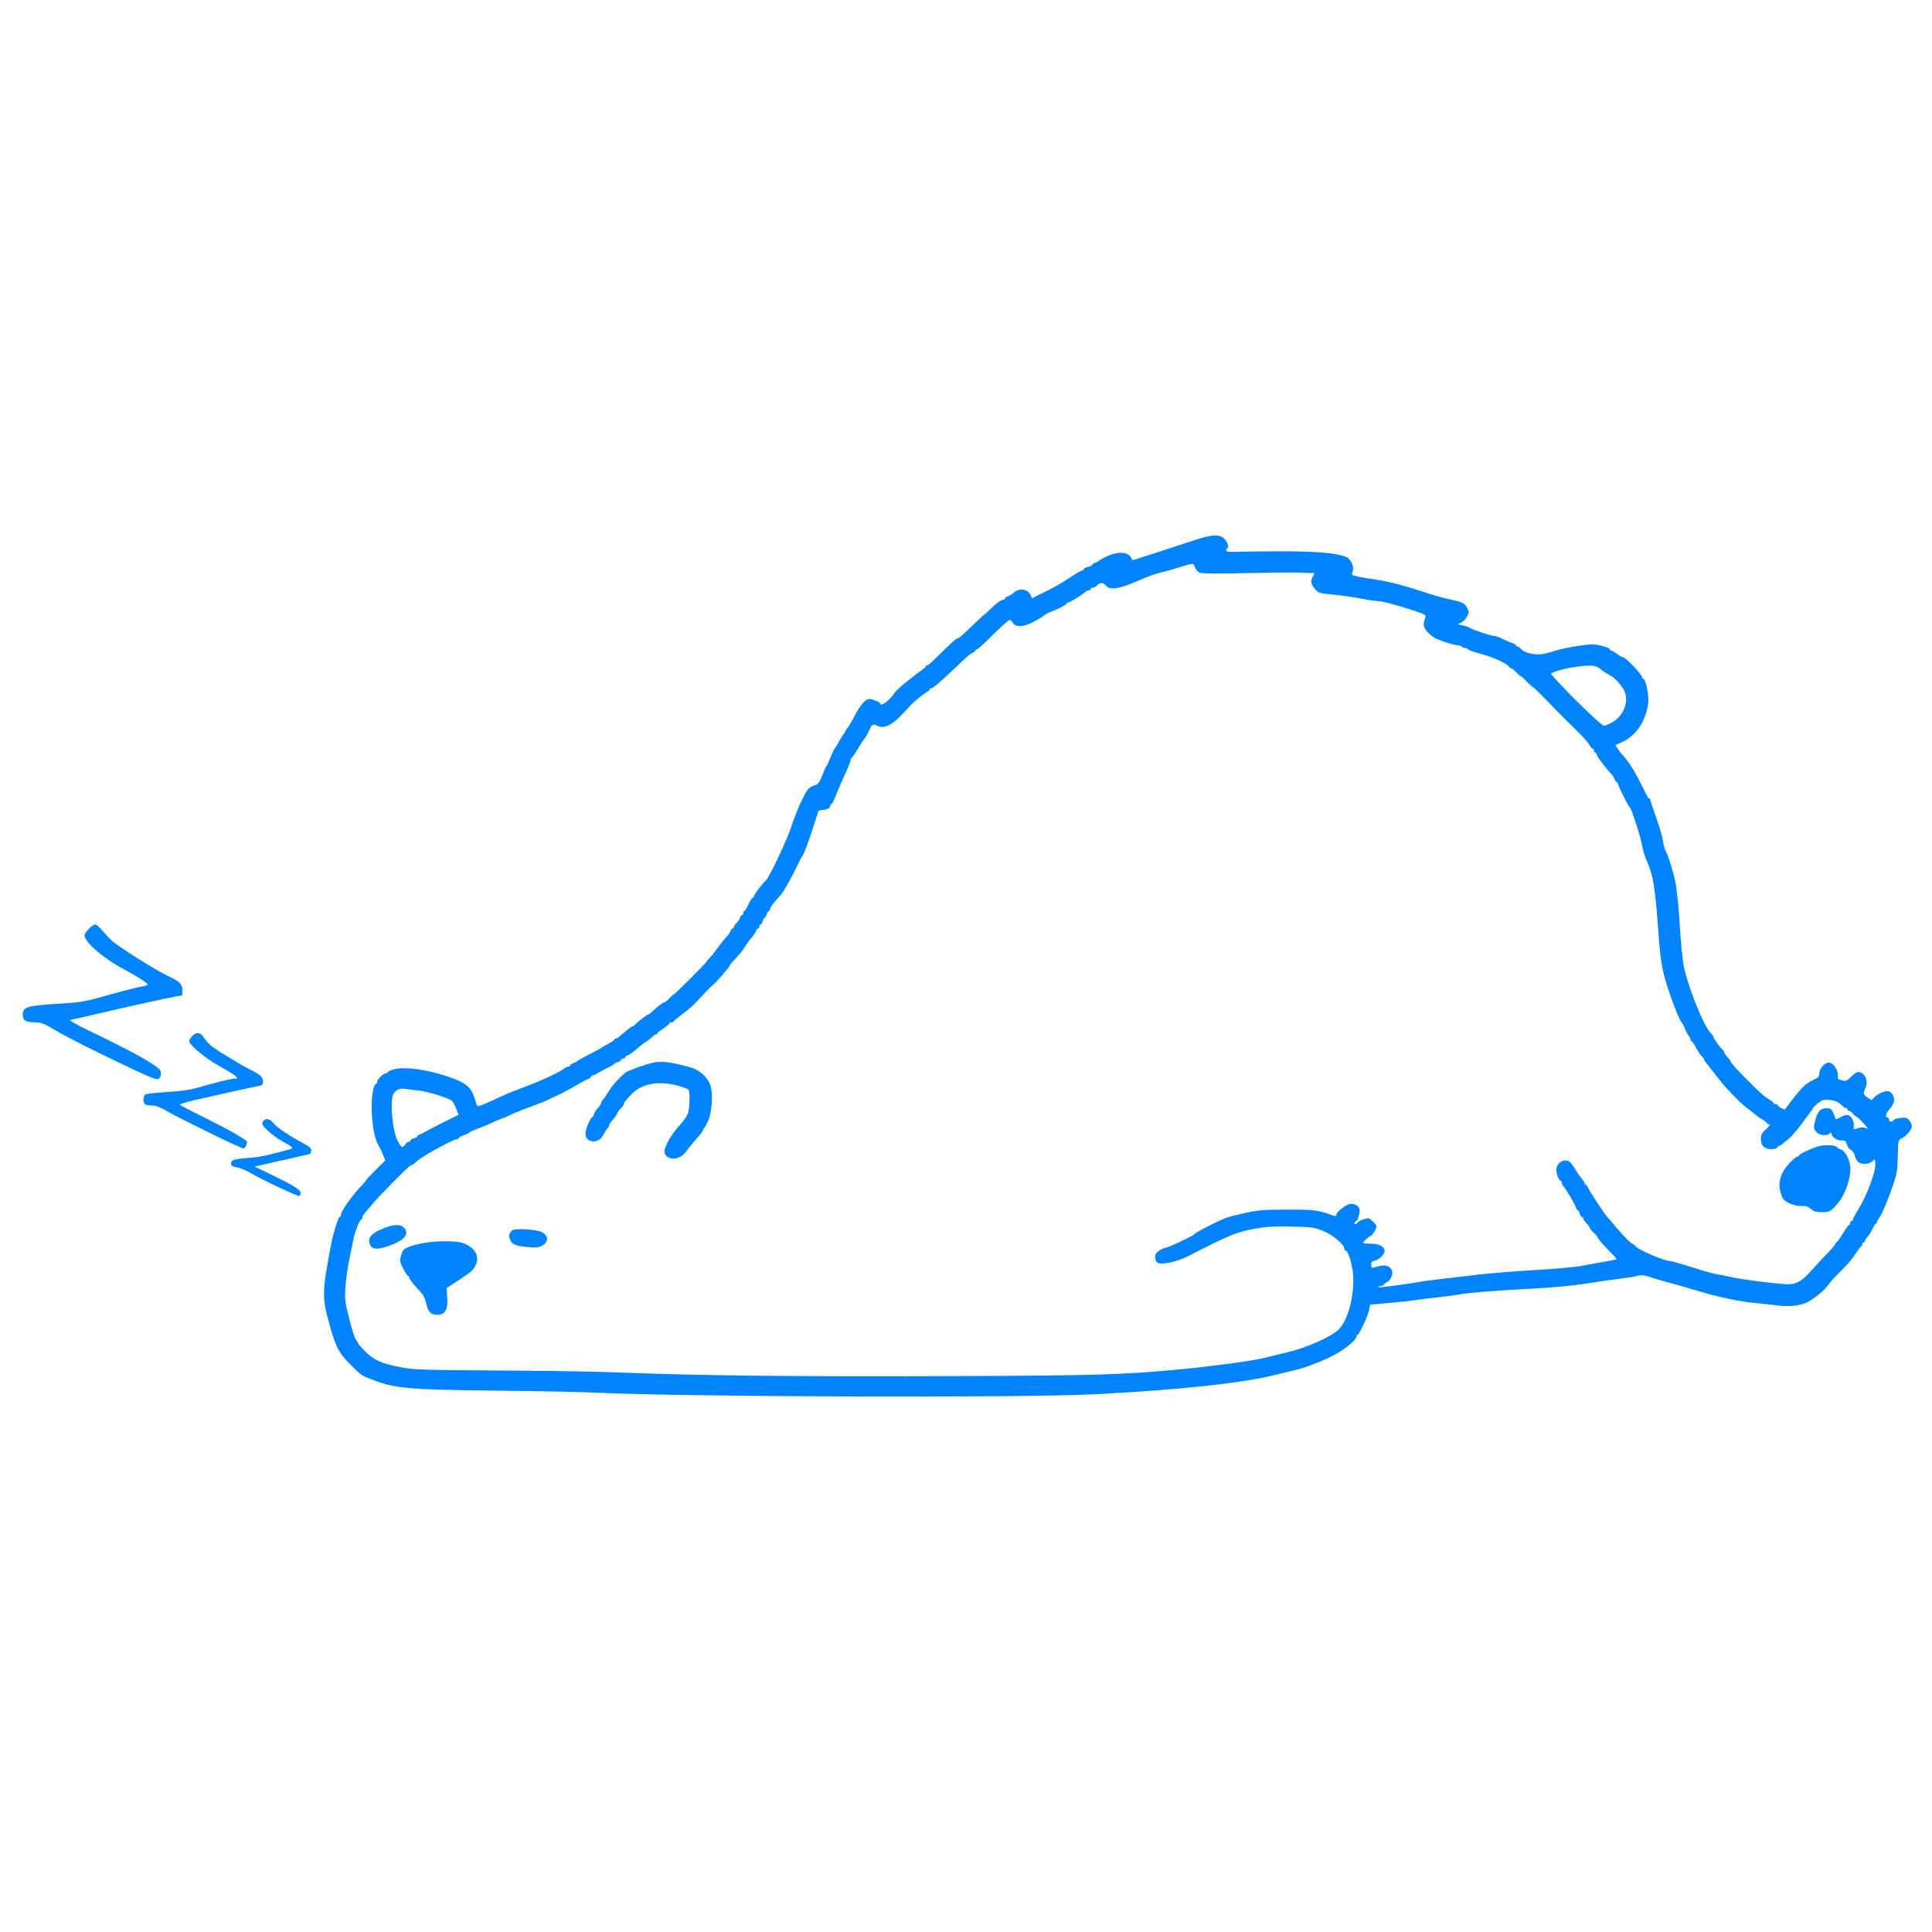
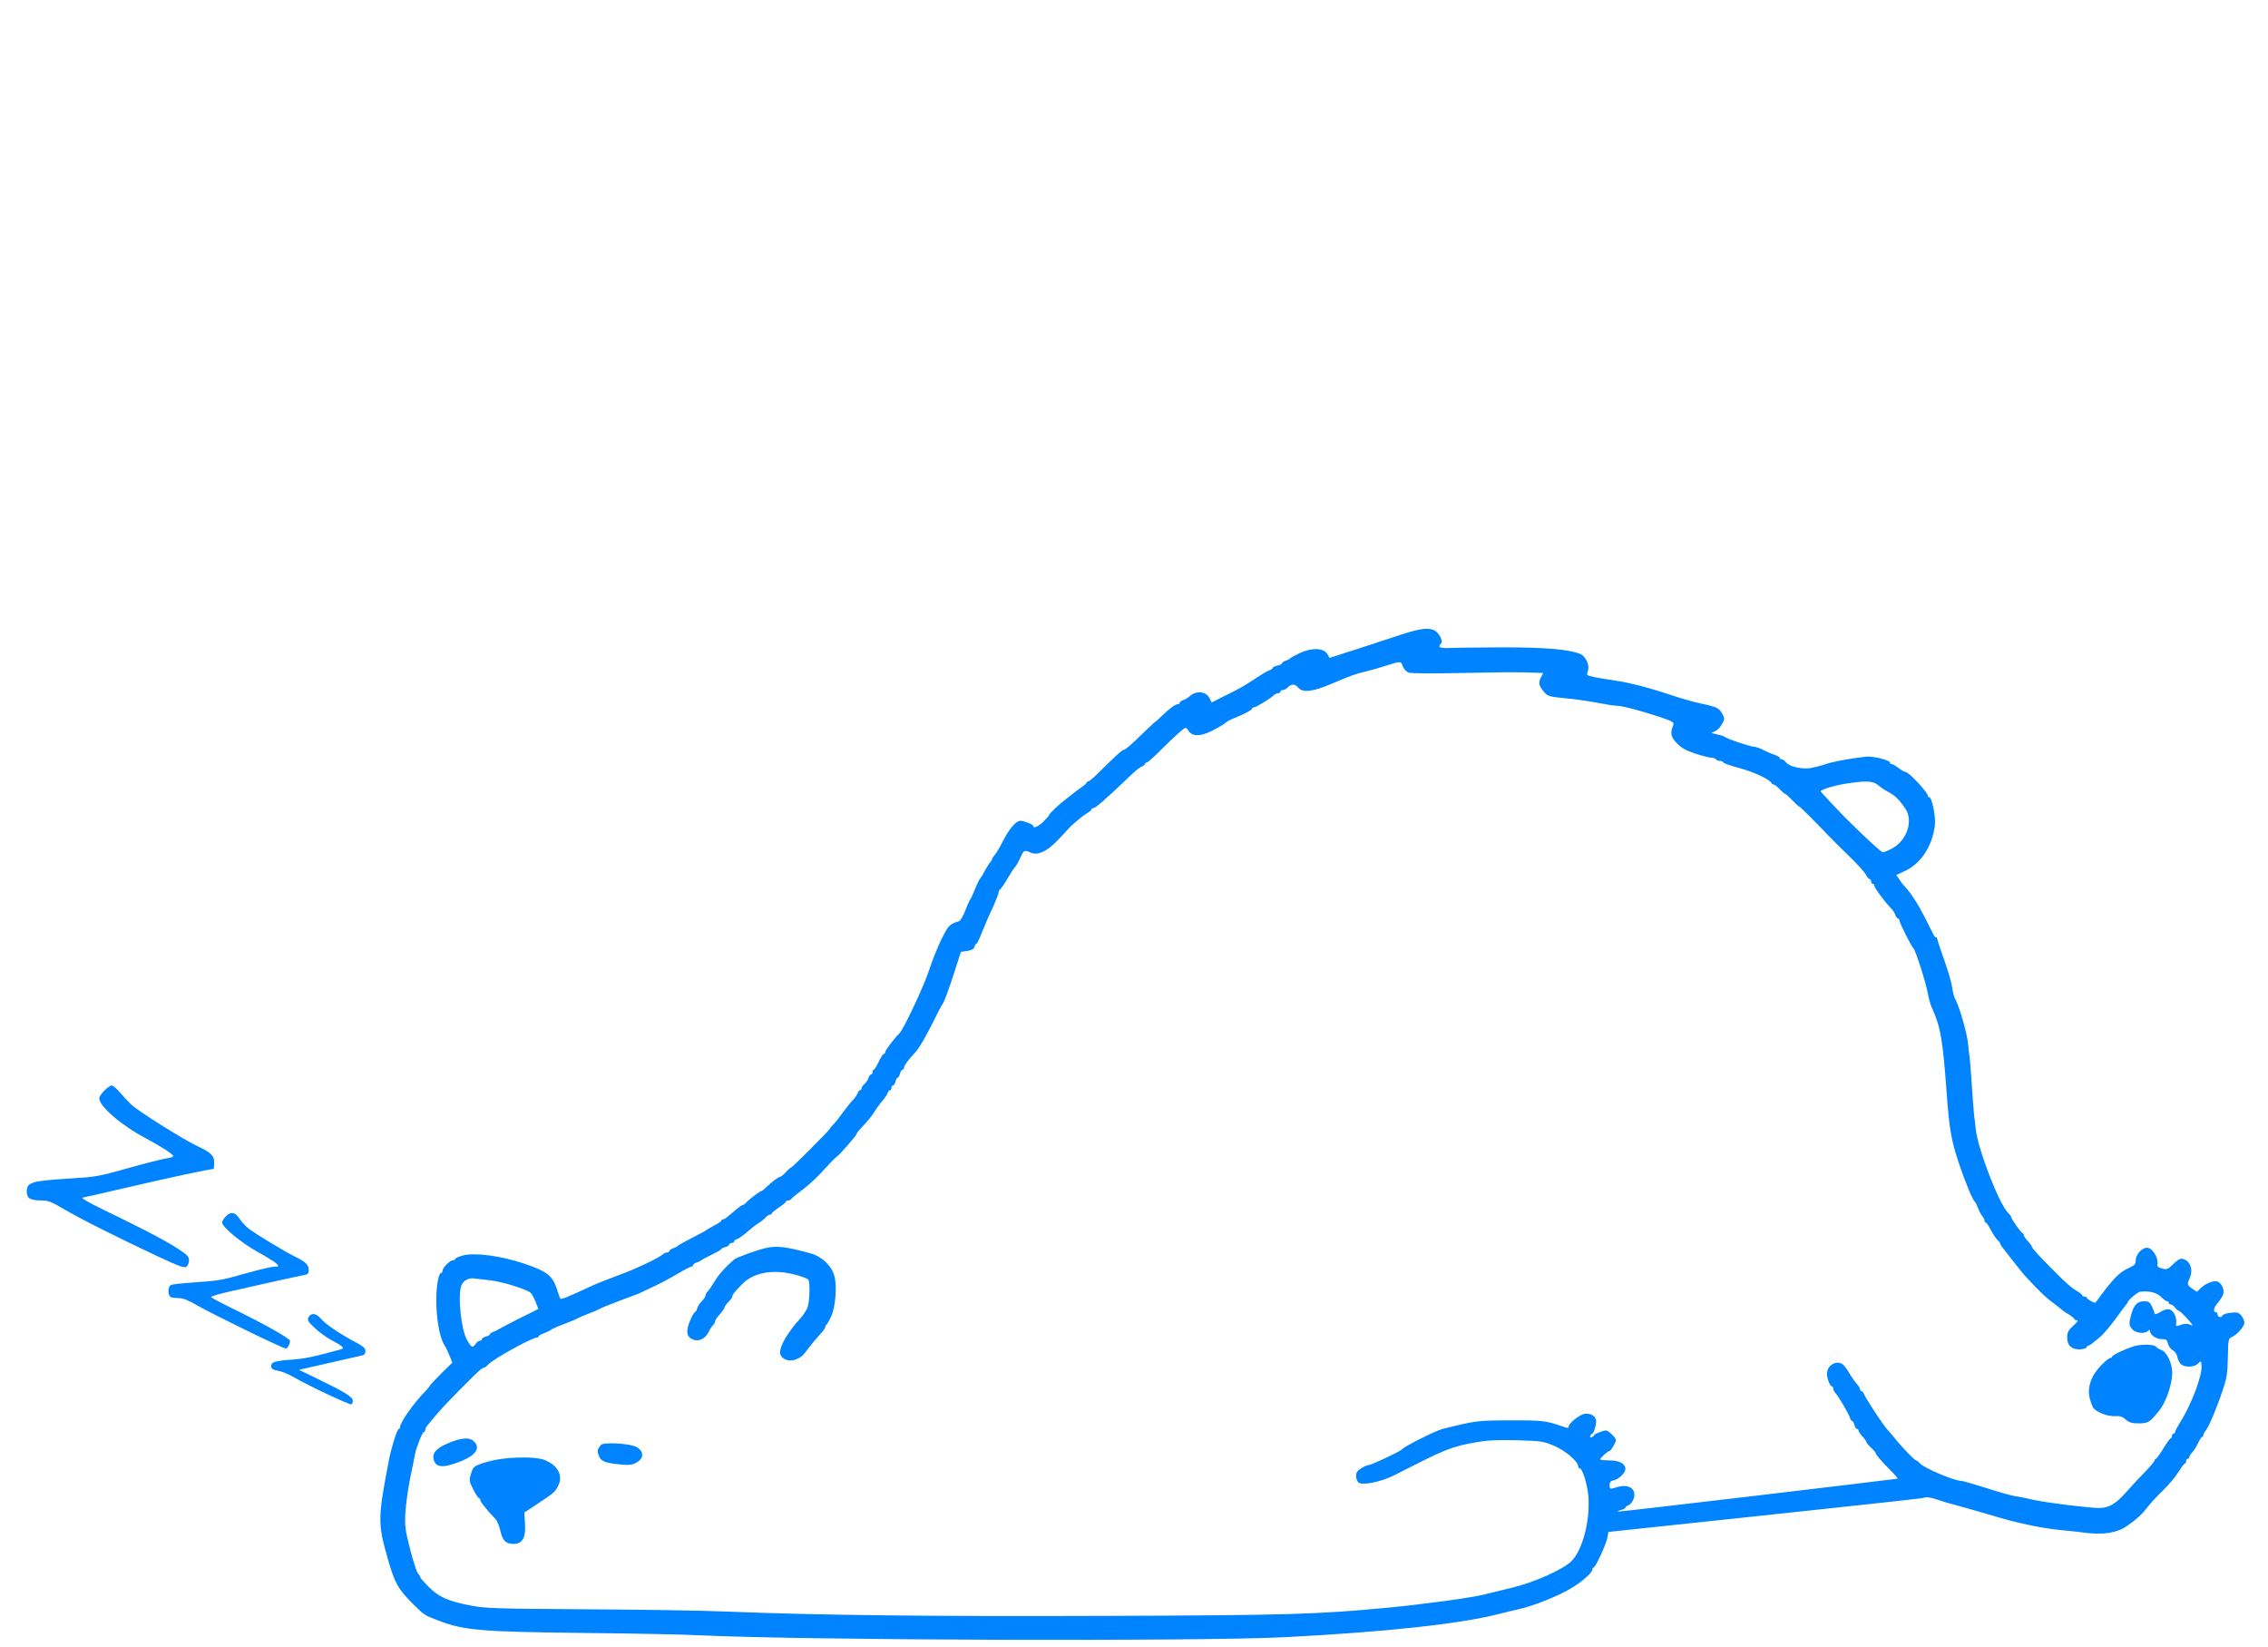
- <svg xmlns="http://www.w3.org/2000/svg" version="1.1" id="Layer_1" x="0px" y="0px" viewBox="0 0 1440 1440" style="enable-background:new 0 0 1440 1440;" xml:space="preserve">
+ <svg xmlns="http://www.w3.org/2000/svg" version="1.1" id="Layer_1" x="0px" y="0px" viewBox="0 0 1440 1045" style="enable-background:new 0 0 1440 1045;" xml:space="preserve">
  <style type="text/css">
	.st0{fill:#0083FF;}
</style>
  <g transform="translate(0,1440) scale(0.1,-0.1)">
-     <path class="st0" d="M8845,10355c-88-29-215-71-282-92l-122-39l-12,22c-22,42-98,45-178,8c-31-15-58-30-61-34s-15-10-27-14   c-13-4-23-11-23-16s-13-11-30-15c-16-4-30-10-30-15s-10-12-22-15c-11-4-53-29-92-55c-71-47-99-63-212-118l-61-31l-12,25   c-21,46-87,53-128,14c-11-9-29-21-41-24c-12-4-22-12-22-17s-6-9-13-9c-15,0-56-31-103-77c-18-18-35-33-37-33s-37-33-78-72   c-78-77-115-108-126-108c-8,0-46-35-150-137c-34-35-67-63-73-63c-5,0-10-3-10-7c0-5-17-19-37-33s-41-29-47-35c-6-5-29-23-51-40   c-43-32-105-91-105-100c0-3-16-21-35-40c-32-32-65-46-65-27c0,9-59,32-82,32c-27,0-71-52-108-125c-19-38-43-79-52-89   c-10-11-18-23-18-27s-6-14-12-21c-7-7-22-31-33-52c-11-22-25-44-30-50c-6-6-22-38-35-71s-27-62-30-65c-4-3-18-34-31-69   s-31-65-39-68c-63-20-68-26-113-116c-25-51-59-137-77-192c-32-101-162-377-190-405c-32-31-90-107-90-119c0-6-4-11-9-11   c-4,0-19-22-32-50c-13-27-27-50-31-50c-5,0-8-7-8-15s-4-15-9-15s-13-10-17-22c-4-13-15-30-25-39c-11-9-19-21-19-28c0-6-4-11-9-11   s-12-8-16-19c-3-10-18-32-33-47c-15-16-45-54-67-84c-21-30-47-62-57-71s-18-19-18-22c0-8-239-247-246-247c-3,0-19-13-34-30   c-15-16-32-30-37-30c-10,0-55-34-89-67c-13-13-26-23-29-23c-9,0-77-51-96-72c-9-10-20-18-25-18s-23-13-41-28c-61-53-73-62-83-62   c-6,0-10-3-10-8c0-4-21-19-47-32c-27-14-50-28-53-31s-23-14-45-25c-80-41-130-68-135-75c-3-3-15-9-27-13c-13-4-23-12-23-17   s-6-9-14-9s-21-6-28-12c-24-23-181-97-282-133c-54-20-123-47-155-61c-174-81-210-95-214-86c-3,4-12,32-22,62c-27,83-65,112-210,160   c-150,50-314,71-389,50c-25-7-46-17-46-21c0-5-7-9-15-9c-18,0-65-47-65-65c0-8-4-15-8-15c-17,0-32-80-32-173c0-112,21-236,49-280   c11-18,27-51,36-74l17-42l-71-70c-39-39-71-73-71-76s-15-21-32-39c-72-73-158-195-158-225c0-6-4-11-8-11c-10,0-48-121-62-195   c-71-368-72-404-10-622c45-161,68-201,166-298c69-68,69-68,159-102c160-62,272-71,910-78c314-3,651-10,750-15   c659-32,3157-40,3715-12c642,33,1118,85,1360,148c30,8,86,21,124,30c86,18,252,84,331,132c70,42,135,99,135,119c0,7,4,13,8,13   c12,0,82,151,88,192l6,34l147,13c80,7,170,17,199,22c29,4,99,13,155,19s125,15,152,20c73,14,254,29,551,45c169,9,315,23,415,39   c85,14,197,30,249,36s109,15,127,21c26,8,44,6,90-9c32-11,96-30,143-42c47-13,141-39,210-60c158-48,306-79,423-91   c51-4,125-13,166-18c116-15,204-1,266,43c63,44,98,76,135,126c14,18,55,63,93,99c37,36,82,90,99,119c18,28,36,52,40,52s8,7,8,15   s5,15,10,15c6,0,10,5,10,10c0,6,8,20,19,31c10,11,27,37,37,59s22,40,27,40c4,0,7,5,7,12c0,6,7,19,14,27c19,21,69,139,108,256   c27,78,31,106,33,209c2,107,4,120,21,127c33,12,84,68,84,93c0,12-9,33-20,46c-17,19-26,22-67,17c-26-3-49-10-51-16   c-6-17-32-13-32,4c0,8-4,15-9,15c-22,0-17,29,10,60c16,18,32,44,35,57c8,30-12,70-38,79c-25,7-76-14-106-43l-23-23l-30,20   c-34,25-34,26-14,73c23,56-7,117-58,117c-8,0-31-16-50-35c-32-32-39-35-69-27c-28,7-33,12-30,34c5,40-35,98-66,98   c-33,0-72-44-72-81c0-23-7-31-42-47c-64-29-95-60-213-220c-5-6-55,21-55,30c0,4-7,8-15,8s-15,4-15,8s-14,16-31,26   c-38,22-72,52-152,133c-87,86-137,142-137,151c0,4-11,19-25,34s-25,31-25,37c0,5-3,11-8,13c-11,5-72,90-72,101c0,5-8,17-18,26   c-57,52-194,405-208,536c-4,39-8,77-10,85c-2,18-12,143-19,255c-3,44-7,94-9,110c-3,17-8,59-11,95c-7,66-57,239-80,276   c-7,11-16,45-20,75s-27,109-51,176c-24,68-44,127-44,133c0,5-3,10-8,10c-8,0-7-1-71,127c-46,90-89,156-137,207c-6,6-18,23-27,37   l-17,25l50,23c105,47,178,157,195,292c7,53-19,179-36,179c-5,0-9,4-9,10c0,21-122,150-141,150c-7,0-27,11-45,25s-37,25-43,25   s-11,4-11,9c0,16-109,43-153,38c-117-14-207-31-257-48c-30-10-74-21-97-25c-53-8-135,11-153,37c-8,10-20,19-27,19s-13,4-13,9   s-15,14-33,20c-19,6-51,20-72,31c-22,11-48,20-58,20c-22,0-167,48-183,61c-6,5-28,13-50,17l-39,9l26,12c14,7,33,27,43,46   c17,30,17,35,1,64c-18,36-37,45-139,66c-40,8-119,31-177,50c-142,48-268,81-364,95c-44,6-103,16-132,22c-50,11-51,11-41,39   c12,35-12,91-47,107c-64,29-221,43-485,43c-146-1-298-2-337-4c-72-3-88,4-63,29c15,15-17,73-47,85   C9057,10418,9005,10409,8845,10355z M8907,10170c6-16,22-34,36-39c15-6,143-7,328-3c167,4,354,6,415,4l112-4l-15-29   c-17-34-12-53,21-92c23-27,33-29,133-39c59-5,152-19,205-29s109-19,125-19c35-1,148-30,271-71c76-25,92-34,87-48   c-22-54-18-77,21-118c30-31,57-46,119-67c44-14,90-26,102-26s25-4,28-10c3-5,15-10,25-10s20-4,22-10c2-5,47-21,101-35   c90-24,197-74,205-96c2-5,8-9,14-9c5,0,23-13,38-30c15-16,31-30,35-30s24-18,45-40s41-40,44-40c5,0,84-78,188-187   c20-21,77-77,126-125c50-48,98-101,107-117c8-17,20-31,25-31c6,0,10-7,10-15s5-15,10-15c6,0,10-5,10-11c0-13,63-99,106-144   c12-12,25-31,28-43c4-12,12-22,17-22s9-6,9-13c0-15,78-169,89-177c12-8,80-220,91-284c5-32,18-77,29-100c52-115,66-193,91-536   c16-223,29-299,76-440c40-120,88-236,104-250c4-3,12-21,20-40c7-19,19-42,27-51c7-8,13-21,13-27c0-7,3-12,8-12c4,0,19-21,32-47   c14-27,33-55,43-64c9-9,17-19,17-23s5-12,10-19c6-7,38-48,72-92s67-85,73-91c106-114,133-139,200-189c22-16,42-33,45-36   s20-14,38-24c17-11,32-23,32-27s7-8,16-8c11,0,4-12-22-35c-32-29-39-42-39-74c0-51,26-76,78-76c23,0,42,6,45,13c2,6,8,12,14,12   c5,0,15,6,22,13c7,6,28,23,46,37s59,61,92,105c32,44,65,88,73,98c8,9,15,20,15,23c0,10,64,64,78,65c62,6,105-5,136-36   c14-14,30-25,36-25c5,0,10-4,10-10c0-5,6-10,13-10s19-9,27-20s19-20,25-21c5-1,30-24,55-52c31-35,38-46,22-38c-22,12-46,10-85-5   c-11-4-13,1-10,19c3,13-2,39-11,56c-20,37-46,40-93,11c-18-11-33-15-33-9s-7,26-16,45c-14,30-21,34-53,34c-41-1-63-23-80-86   c-15-54-14-68,8-92c21-25,79-30,99-10c7,7,12,8,12,2c0-26,38-54,73-54c31,0,36-4,42-29c3-15,17-34,29-41c14-7,27-25,30-42   c3-16,13-37,22-46c24-23,86-22,110,3c19,19,19,18,22-15c6-59-66-249-135-357c-18-29-33-57-33-63c0-5-4-10-10-10c-5,0-10-7-10-15   s-4-15-8-15s-25-29-47-65s-43-65-47-65c-5,0-8-5-8-10c0-6-26-37-57-69c-32-32-87-91-122-131c-68-76-109-101-170-102   c-59-1-329,32-411,50c-41,9-79,17-85,18c-44,5-110,22-228,60c-77,24-145,44-153,44c-46,0-236,80-265,112c-9,10-19,18-23,18   c-9,0-90,83-135,140c-19,23-41,49-48,56c-22,21-141,203-148,225c-4,10-11,19-16,19s-9,5-9,10c0,10-5,17-35,53c-6,7-21,30-34,52   s-31,46-39,53c-40,32-102-3-102-58c0-32,19-80,32-80c4,0,8-6,8-14s6-21,13-28c19-19,83-129,92-155c3-13,10-23,15-23   c4,0,11-11,14-25c4-14,11-25,16-25c6,0,10-5,10-10c0-6,11-23,25-38s25-31,25-35c0-5,14-22,30-37c17-15,30-31,30-34   c0-10,33-48,88-104c30-29,52-55,50-58c-3-2-45-11-94-19c-49-9-125-22-169-31c-44-8-197-22-340-30s-334-24-425-34   c-91-11-223-27-295-35c-71-8-140-18-153-20c-45-11-297-44-301-40c-2,2,8,7,23,11c14,3,26,10,26,14c0,5,9,11,19,15c10,3,24,19,31,36   c26,63-24,103-100,80c-50-15-50-15-50,13c0,19,7,26,30,31c30,7,70,47,70,71c0,33-39,54-100,54c-33,0-60,3-60,7c0,9,50,53,59,53   s41,55,41,69s-48,61-62,61c-19,0-78-23-78-31c0-4-7-9-14-12c-10-4-13-1-9,9c3,7,8,14,12,14c11,0,30,67,24,88c-7,28-41,44-75,37   c-33-8-98-60-98-80c0-11-7-11-37,0c-107,37-129,40-333,39c-209,0-221-2-430-54c-45-11-250-114-260-131c-8-11-194-99-211-99   c-8,0-29-9-46-20c-25-15-33-27-33-49c0-16,7-34,15-41c25-21,147,4,232,48c327,167,356,179,520,208c69,12,131,15,255,12   c156-5,166-6,237-36c71-31,151-99,151-129c0-7,4-13,9-13c18,0,49-98,56-177c12-155-37-343-108-413c-55-54-242-137-384-170   c-71-17-146-35-168-41c-85-21-376-61-615-84c-445-42-623-48-1800-52c-1100-4-1812,4-2410,28c-140,6-536,12-880,14   c-575,4-634,5-732,24c-142,27-201,53-265,117c-29,29-53,56-53,60s-7,15-15,25c-9,9-32,79-51,155c-32,126-35,148-30,235   c3,52,17,151,31,220c14,68,28,135,30,149c8,42,47,140,56,140c5,0,9,6,9,13c0,14,5,21,88,117c48,56,235,245,265,268c9,6,19,12,23,12   s14,8,23,18c31,35,279,172,311,172c6,0,10,4,10,8s17,14,38,21c20,8,39,17,42,21s39,20,80,35c41,16,80,32,85,36c6,4,37,17,70,30   c33,12,65,26,71,30c6,5,66,29,132,54c67,24,129,48,139,54c10,5,45,22,78,37s97,49,141,75c45,27,87,49,93,49s11,4,11,9s10,13,23,17   c12,4,24,9,27,13c3,3,33,20,67,36c35,17,63,33,63,36c0,4,11,10,25,13c14,4,25,11,25,16c0,6,7,10,15,10s15,4,15,9s8,12,18,15   c9,3,29,16,44,28c57,49,68,57,95,75c15,9,35,25,44,35s21,18,28,18c6,0,11,3,11,8c0,4,21,21,45,37c25,17,45,33,45,38c0,4,6,7,14,7   s16,3,18,8c2,4,21,20,43,37c76,56,119,97,196,182c20,22,42,44,50,49c18,11,129,139,129,148c0,4,10,18,23,31c48,51,74,82,94,116   c12,19,33,48,48,64c14,17,28,38,31,48c3,9,10,17,15,17s9,7,9,15s4,15,10,15c5,0,12,11,16,25c3,14,10,25,14,25s11,11,14,25   c4,14,11,25,16,25c6,0,10,6,10,13c0,13,24,47,78,105c18,20,60,93,95,162c34,69,64,127,67,130c11,10,41,89,80,211l41,127l41,6   c28,5,42,12,45,26c3,11,9,20,13,20s20,33,35,73c16,39,45,109,67,154c21,46,38,89,38,97s4,16,8,18s26,32,47,68s41,67,44,70   c10,8,30,43,45,78c16,35,23,38,60,20c43-19,99,5,164,71c31,32,62,64,68,72c21,26,92,87,123,105c17,10,31,22,31,26s4,8,10,8   c16,0,74,51,248,217c24,23,52,45,63,48c10,4,19,11,19,16s5,9,11,9s43,33,83,73c94,93,153,147,163,147c5,0,14-9,20-20   c23-35,74-36,146,0c36,18,74,40,84,49s34,23,53,30c63,25,120,54,120,63c0,4,5,8,12,8c12,0,104,56,126,77c7,7,20,13,28,13   s14,5,14,10c0,6,6,10,14,10s21,6,28,13c26,26,49,28,68,5c30-38,95-30,225,26c107,46,142,59,215,76c19,4,71,19,115,33   C8897,10205,8894,10205,8907,10170z M11925,9416c16-14,45-33,64-43c40-20,70-49,108-105c53-78,11-204-86-255c-24-13-50-23-56-23   c-10,0-96,78-217,198c-40,38-178,185-178,189c0,11,83,36,155,48C11848,9446,11893,9444,11925,9416z M3105,6274c73-6,239-57,264-80   c8-7,22-34,32-58l17-45l-127-63c-69-35-128-66-131-69s-15-9-27-13c-13-4-23-11-23-16c0-4-11-11-25-14c-14-4-25-11-25-16   c0-6-6-10-13-10s-19-9-27-20c-20-28-26-26-54,23c-39,67-62,292-35,351c14,29,46,46,79,41C3024,6283,3067,6278,3105,6274z" />
+     <path class="st0" d="M8845,10355c-88-29-215-71-282-92l-122-39l-12,22c-22,42-98,45-178,8c-31-15-58-30-61-34s-15-10-27-14   c-13-4-23-11-23-16s-13-11-30-15c-16-4-30-10-30-15s-10-12-22-15c-11-4-53-29-92-55c-71-47-99-63-212-118l-61-31l-12,25   c-21,46-87,53-128,14c-11-9-29-21-41-24c-12-4-22-12-22-17s-6-9-13-9c-15,0-56-31-103-77c-18-18-35-33-37-33s-37-33-78-72   c-78-77-115-108-126-108c-8,0-46-35-150-137c-34-35-67-63-73-63c-5,0-10-3-10-7c0-5-17-19-37-33s-41-29-47-35c-6-5-29-23-51-40   c-43-32-105-91-105-100c0-3-16-21-35-40c-32-32-65-46-65-27c0,9-59,32-82,32c-27,0-71-52-108-125c-19-38-43-79-52-89   c-10-11-18-23-18-27s-6-14-12-21c-7-7-22-31-33-52c-11-22-25-44-30-50c-6-6-22-38-35-71s-27-62-30-65c-4-3-18-34-31-69   s-31-65-39-68c-63-20-68-26-113-116c-25-51-59-137-77-192c-32-101-162-377-190-405c-32-31-90-107-90-119c0-6-4-11-9-11   c-4,0-19-22-32-50c-13-27-27-50-31-50c-5,0-8-7-8-15s-4-15-9-15s-13-10-17-22c-4-13-15-30-25-39c-11-9-19-21-19-28c0-6-4-11-9-11   s-12-8-16-19c-3-10-18-32-33-47c-15-16-45-54-67-84c-21-30-47-62-57-71s-18-19-18-22c0-8-239-247-246-247c-3,0-19-13-34-30   c-15-16-32-30-37-30c-10,0-55-34-89-67c-13-13-26-23-29-23c-9,0-77-51-96-72c-9-10-20-18-25-18s-23-13-41-28c-61-53-73-62-83-62   c-6,0-10-3-10-8c0-4-21-19-47-32c-27-14-50-28-53-31s-23-14-45-25c-80-41-130-68-135-75c-3-3-15-9-27-13c-13-4-23-12-23-17   s-6-9-14-9s-21-6-28-12c-24-23-181-97-282-133c-54-20-123-47-155-61c-174-81-210-95-214-86c-3,4-12,32-22,62c-27,83-65,112-210,160   c-150,50-314,71-389,50c-25-7-46-17-46-21c0-5-7-9-15-9c-18,0-65-47-65-65c0-8-4-15-8-15c-17,0-32-80-32-173c0-112,21-236,49-280   c11-18,27-51,36-74l17-42l-71-70c-39-39-71-73-71-76s-15-21-32-39c-72-73-158-195-158-225c0-6-4-11-8-11c-10,0-48-121-62-195   c-71-368-72-404-10-622c45-161,68-201,166-298c69-68,69-68,159-102c160-62,272-71,910-78c314-3,651-10,750-15   c659-32,3157-40,3715-12c642,33,1118,85,1360,148c30,8,86,21,124,30c86,18,252,84,331,132c70,42,135,99,135,119c0,7,4,13,8,13   c12,0,82,151,88,192l6,34c0,0,1977,209,1995,215c26,8,44,6,90-9c32-11,96-30,143-42c47-13,141-39,210-60c158-48,306-79,423-91   c51-4,125-13,166-18c116-15,204-1,266,43c63,44,98,76,135,126c14,18,55,63,93,99c37,36,82,90,99,119c18,28,36,52,40,52s8,7,8,15   s5,15,10,15c6,0,10,5,10,10c0,6,8,20,19,31c10,11,27,37,37,59s22,40,27,40c4,0,7,5,7,12c0,6,7,19,14,27c19,21,69,139,108,256   c27,78,31,106,33,209c2,107,4,120,21,127c33,12,84,68,84,93c0,12-9,33-20,46c-17,19-26,22-67,17c-26-3-49-10-51-16   c-6-17-32-13-32,4c0,8-4,15-9,15c-22,0-17,29,10,60c16,18,32,44,35,57c8,30-12,70-38,79c-25,7-76-14-106-43l-23-23l-30,20   c-34,25-34,26-14,73c23,56-7,117-58,117c-8,0-31-16-50-35c-32-32-39-35-69-27c-28,7-33,12-30,34c5,40-35,98-66,98   c-33,0-72-44-72-81c0-23-7-31-42-47c-64-29-95-60-213-220c-5-6-55,21-55,30c0,4-7,8-15,8s-15,4-15,8s-14,16-31,26   c-38,22-72,52-152,133c-87,86-137,142-137,151c0,4-11,19-25,34s-25,31-25,37c0,5-3,11-8,13c-11,5-72,90-72,101c0,5-8,17-18,26   c-57,52-194,405-208,536c-4,39-8,77-10,85c-2,18-12,143-19,255c-3,44-7,94-9,110c-3,17-8,59-11,95c-7,66-57,239-80,276   c-7,11-16,45-20,75s-27,109-51,176c-24,68-44,127-44,133c0,5-3,10-8,10c-8,0-7-1-71,127c-46,90-89,156-137,207c-6,6-18,23-27,37   l-17,25l50,23c105,47,178,157,195,292c7,53-19,179-36,179c-5,0-9,4-9,10c0,21-122,150-141,150c-7,0-27,11-45,25s-37,25-43,25   s-11,4-11,9c0,16-109,43-153,38c-117-14-207-31-257-48c-30-10-74-21-97-25c-53-8-135,11-153,37c-8,10-20,19-27,19s-13,4-13,9   s-15,14-33,20c-19,6-51,20-72,31c-22,11-48,20-58,20c-22,0-167,48-183,61c-6,5-28,13-50,17l-39,9l26,12c14,7,33,27,43,46   c17,30,17,35,1,64c-18,36-37,45-139,66c-40,8-119,31-177,50c-142,48-268,81-364,95c-44,6-103,16-132,22c-50,11-51,11-41,39   c12,35-12,91-47,107c-64,29-221,43-485,43c-146-1-298-2-337-4c-72-3-88,4-63,29c15,15-17,73-47,85   C9057,10418,9005,10409,8845,10355z M8907,10170c6-16,22-34,36-39c15-6,143-7,328-3c167,4,354,6,415,4l112-4l-15-29   c-17-34-12-53,21-92c23-27,33-29,133-39c59-5,152-19,205-29s109-19,125-19c35-1,148-30,271-71c76-25,92-34,87-48   c-22-54-18-77,21-118c30-31,57-46,119-67c44-14,90-26,102-26s25-4,28-10c3-5,15-10,25-10s20-4,22-10c2-5,47-21,101-35   c90-24,197-74,205-96c2-5,8-9,14-9c5,0,23-13,38-30c15-16,31-30,35-30s24-18,45-40s41-40,44-40c5,0,84-78,188-187   c20-21,77-77,126-125c50-48,98-101,107-117c8-17,20-31,25-31c6,0,10-7,10-15s5-15,10-15c6,0,10-5,10-11c0-13,63-99,106-144   c12-12,25-31,28-43c4-12,12-22,17-22s9-6,9-13c0-15,78-169,89-177c12-8,80-220,91-284c5-32,18-77,29-100c52-115,66-193,91-536   c16-223,29-299,76-440c40-120,88-236,104-250c4-3,12-21,20-40c7-19,19-42,27-51c7-8,13-21,13-27c0-7,3-12,8-12c4,0,19-21,32-47   c14-27,33-55,43-64c9-9,17-19,17-23s5-12,10-19c6-7,38-48,72-92s67-85,73-91c106-114,133-139,200-189c22-16,42-33,45-36   s20-14,38-24c17-11,32-23,32-27s7-8,16-8c11,0,4-12-22-35c-32-29-39-42-39-74c0-51,26-76,78-76c23,0,42,6,45,13c2,6,8,12,14,12   c5,0,15,6,22,13c7,6,28,23,46,37s59,61,92,105c32,44,65,88,73,98c8,9,15,20,15,23c0,10,64,64,78,65c62,6,105-5,136-36   c14-14,30-25,36-25c5,0,10-4,10-10c0-5,6-10,13-10s19-9,27-20s19-20,25-21c5-1,30-24,55-52c31-35,38-46,22-38c-22,12-46,10-85-5   c-11-4-13,1-10,19c3,13-2,39-11,56c-20,37-46,40-93,11c-18-11-33-15-33-9s-7,26-16,45c-14,30-21,34-53,34c-41-1-63-23-80-86   c-15-54-14-68,8-92c21-25,79-30,99-10c7,7,12,8,12,2c0-26,38-54,73-54c31,0,36-4,42-29c3-15,17-34,29-41c14-7,27-25,30-42   c3-16,13-37,22-46c24-23,86-22,110,3c19,19,19,18,22-15c6-59-66-249-135-357c-18-29-33-57-33-63c0-5-4-10-10-10c-5,0-10-7-10-15   s-4-15-8-15s-25-29-47-65s-43-65-47-65c-5,0-8-5-8-10c0-6-26-37-57-69c-32-32-87-91-122-131c-68-76-109-101-170-102   c-59-1-329,32-411,50c-41,9-79,17-85,18c-44,5-110,22-228,60c-77,24-145,44-153,44c-46,0-236,80-265,112c-9,10-19,18-23,18   c-9,0-90,83-135,140c-19,23-41,49-48,56c-22,21-141,203-148,225c-4,10-11,19-16,19s-9,5-9,10c0,10-5,17-35,53c-6,7-21,30-34,52   s-31,46-39,53c-40,32-102-3-102-58c0-32,19-80,32-80c4,0,8-6,8-14s6-21,13-28c19-19,83-129,92-155c3-13,10-23,15-23   c4,0,11-11,14-25c4-14,11-25,16-25c6,0,10-5,10-10c0-6,11-23,25-38s25-31,25-35c0-5,14-22,30-37c17-15,30-31,30-34   c0-10,33-48,88-104c30-29,52-55,50-58c-3-2-1773-213-1777-209c-2,2,8,7,23,11c14,3,26,10,26,14c0,5,9,11,19,15c10,3,24,19,31,36   c26,63-24,103-100,80c-50-15-50-15-50,13c0,19,7,26,30,31c30,7,70,47,70,71c0,33-39,54-100,54c-33,0-60,3-60,7c0,9,50,53,59,53   s41,55,41,69s-48,61-62,61c-19,0-78-23-78-31c0-4-7-9-14-12c-10-4-13-1-9,9c3,7,8,14,12,14c11,0,30,67,24,88c-7,28-41,44-75,37   c-33-8-98-60-98-80c0-11-7-11-37,0c-107,37-129,40-333,39c-209,0-221-2-430-54c-45-11-250-114-260-131c-8-11-194-99-211-99   c-8,0-29-9-46-20c-25-15-33-27-33-49c0-16,7-34,15-41c25-21,147,4,232,48c327,167,356,179,520,208c69,12,131,15,255,12   c156-5,166-6,237-36c71-31,151-99,151-129c0-7,4-13,9-13c18,0,49-98,56-177c12-155-37-343-108-413c-55-54-242-137-384-170   c-71-17-146-35-168-41c-85-21-376-61-615-84c-445-42-623-48-1800-52c-1100-4-1812,4-2410,28c-140,6-536,12-880,14   c-575,4-634,5-732,24c-142,27-201,53-265,117c-29,29-53,56-53,60s-7,15-15,25c-9,9-32,79-51,155c-32,126-35,148-30,235   c3,52,17,151,31,220c14,68,28,135,30,149c8,42,47,140,56,140c5,0,9,6,9,13c0,14,5,21,88,117c48,56,235,245,265,268c9,6,19,12,23,12   s14,8,23,18c31,35,279,172,311,172c6,0,10,4,10,8s17,14,38,21c20,8,39,17,42,21s39,20,80,35c41,16,80,32,85,36c6,4,37,17,70,30   c33,12,65,26,71,30c6,5,66,29,132,54c67,24,129,48,139,54c10,5,45,22,78,37s97,49,141,75c45,27,87,49,93,49s11,4,11,9s10,13,23,17   c12,4,24,9,27,13c3,3,33,20,67,36c35,17,63,33,63,36c0,4,11,10,25,13c14,4,25,11,25,16c0,6,7,10,15,10s15,4,15,9s8,12,18,15   c9,3,29,16,44,28c57,49,68,57,95,75c15,9,35,25,44,35s21,18,28,18c6,0,11,3,11,8c0,4,21,21,45,37c25,17,45,33,45,38c0,4,6,7,14,7   s16,3,18,8c2,4,21,20,43,37c76,56,119,97,196,182c20,22,42,44,50,49c18,11,129,139,129,148c0,4,10,18,23,31c48,51,74,82,94,116   c12,19,33,48,48,64c14,17,28,38,31,48c3,9,10,17,15,17s9,7,9,15s4,15,10,15c5,0,12,11,16,25c3,14,10,25,14,25s11,11,14,25   c4,14,11,25,16,25c6,0,10,6,10,13c0,13,24,47,78,105c18,20,60,93,95,162c34,69,64,127,67,130c11,10,41,89,80,211l41,127l41,6   c28,5,42,12,45,26c3,11,9,20,13,20s20,33,35,73c16,39,45,109,67,154c21,46,38,89,38,97s4,16,8,18s26,32,47,68s41,67,44,70   c10,8,30,43,45,78c16,35,23,38,60,20c43-19,99,5,164,71c31,32,62,64,68,72c21,26,92,87,123,105c17,10,31,22,31,26s4,8,10,8   c16,0,74,51,248,217c24,23,52,45,63,48c10,4,19,11,19,16s5,9,11,9s43,33,83,73c94,93,153,147,163,147c5,0,14-9,20-20   c23-35,74-36,146,0c36,18,74,40,84,49s34,23,53,30c63,25,120,54,120,63c0,4,5,8,12,8c12,0,104,56,126,77c7,7,20,13,28,13   s14,5,14,10c0,6,6,10,14,10s21,6,28,13c26,26,49,28,68,5c30-38,95-30,225,26c107,46,142,59,215,76c19,4,71,19,115,33   C8897,10205,8894,10205,8907,10170z M11925,9416c16-14,45-33,64-43c40-20,70-49,108-105c53-78,11-204-86-255c-24-13-50-23-56-23   c-10,0-96,78-217,198c-40,38-178,185-178,189c0,11,83,36,155,48C11848,9446,11893,9444,11925,9416z M3105,6274c73-6,239-57,264-80   c8-7,22-34,32-58l17-45l-127-63c-69-35-128-66-131-69s-15-9-27-13c-13-4-23-11-23-16c0-4-11-11-25-14c-14-4-25-11-25-16   c0-6-6-10-13-10s-19-9-27-20c-20-28-26-26-54,23c-39,67-62,292-35,351c14,29,46,46,79,41C3024,6283,3067,6278,3105,6274z" />
    <path class="st0" d="M4870,6480c-54-11-190-60-208-74c-53-45-95-91-123-137c-18-30-39-60-46-67s-13-18-13-23c0-9-7-20-36-52   c-6-7-15-23-18-35c-4-12-11-22-15-22s-18-25-31-56c-27-67-20-103,23-118c36-13,76,8,96,49c8,17,20,36,28,43c7,7,13,18,13,23   s5,15,10,22c39,46,50,61,50,69c0,5,11,20,25,34s25,29,25,35c0,12,13,28,63,79c71,72,193,95,327,61c46-11,87-27,92-34   c13-21,9-142-6-179c-8-19-28-48-43-65c-85-93-139-187-129-227c9-35,57-52,99-35c37,15,42,20,82,74c17,22,47,58,67,80   c21,22,38,45,38,52c0,6,4,13,8,15s18,27,31,56c26,63,36,185,19,251c-16,64-79,125-148,144C5000,6485,4938,6493,4870,6480z" />
    <path class="st0" d="M13550,5855c-63-20-140-57-140-67c0-4-6-8-12-8c-7,0-34-22-59-48c-63-65-89-142-70-210c6-25,17-52,23-60   c24-28,90-53,134-51c34,2,49-2,71-22c23-19,38-24,84-24c59,1,69,7,129,82c42,52,80,162,82,236c1,60-33,134-69,148   c-15,5-30,14-33,20C13679,5867,13596,5869,13550,5855z" />
    <path class="st0" d="M2843,5238c-76-32-102-64-88-107c15-49,63-50,177-4c90,37,119,82,78,123C2981,5279,2928,5275,2843,5238z" />
    <path class="st0" d="M3815,5228c-22-27-24-37-14-65c13-38,38-49,131-58c59-6,81-4,105,9c54,28,54,75,0,103   C3995,5238,3830,5247,3815,5228z" />
    <path class="st0" d="M3155,5135c-38-7-89-20-111-30c-36-14-43-22-54-61c-12-41-11-47,15-99c16-30,32-55,37-55c4,0,8-6,8-13   c0-10,27-45,98-122c10-11,23-45,30-76c13-58,35-79,82-79c58,0,80,40,73,132l-4,67l83,55c107,71,112,75,132,115c34,66-4,134-93,166   C3398,5153,3256,5153,3155,5135z" />
    <path class="st0" d="M662,7477c-18-18-32-40-32-48c0-51,140-172,295-254c103-55,175-102,175-114c0-5-20-11-44-14   c-25-4-134-31-243-62c-184-52-210-56-358-65c-260-16-285-24-285-85c0-42,24-55,97-55c38,0,63-10,137-54c101-60,342-181,598-301   c140-65,170-76,183-65c8,7,15,25,15,40c0,24-11,35-77,78c-87,55-220,124-458,239c-101,49-153,79-140,81c11,2,153,34,315,72   c241,56,493,110,516,110c2,0,4,18,4,39c0,46-20,65-109,107s-381,225-420,265c-20,19-52,54-72,77c-19,23-42,42-50,42   S680,7495,662,7477z" />
    <path class="st0" d="M1432,6677c-12-13-22-29-22-36c0-29,119-128,223-186c60-33,115-67,124-77c15-17,14-18-14-18   c-17,0-93-18-169-39c-168-48-176-49-340-61c-72-5-138-12-147-16c-23-8-23-69-1-78c9-3,32-6,51-6c25,0,61-14,113-45   c95-55,546-275,565-275c13,0,33,46,24,54c-30,27-171,106-316,177c-101,49-183,92-183,96c0,5,53,20,118,35c248,57,428,96,465,103   c32,5,37,9,37,34c0,33-17,50-90,86c-70,35-244,140-292,177c-20,16-46,44-58,63C1494,6707,1463,6711,1432,6677z" />
    <path class="st0" d="M1959,6039c-9-18-5-27,38-67c26-26,76-62,110-80c66-35,83-50,61-56c-178-49-228-60-322-67   c-109-8-129-16-123-49c1-9,18-17,42-21c22-3,69-22,104-43c96-55,353-176,363-170c4,3,8,13,8,24c0,22-51,54-218,135l-124,60l189,43   c103,24,198,45,211,48c15,3,22,12,22,28c0,18-13,30-62,56c-102,54-192,115-220,149C2007,6065,1976,6069,1959,6039z" />
  </g>
</svg>
